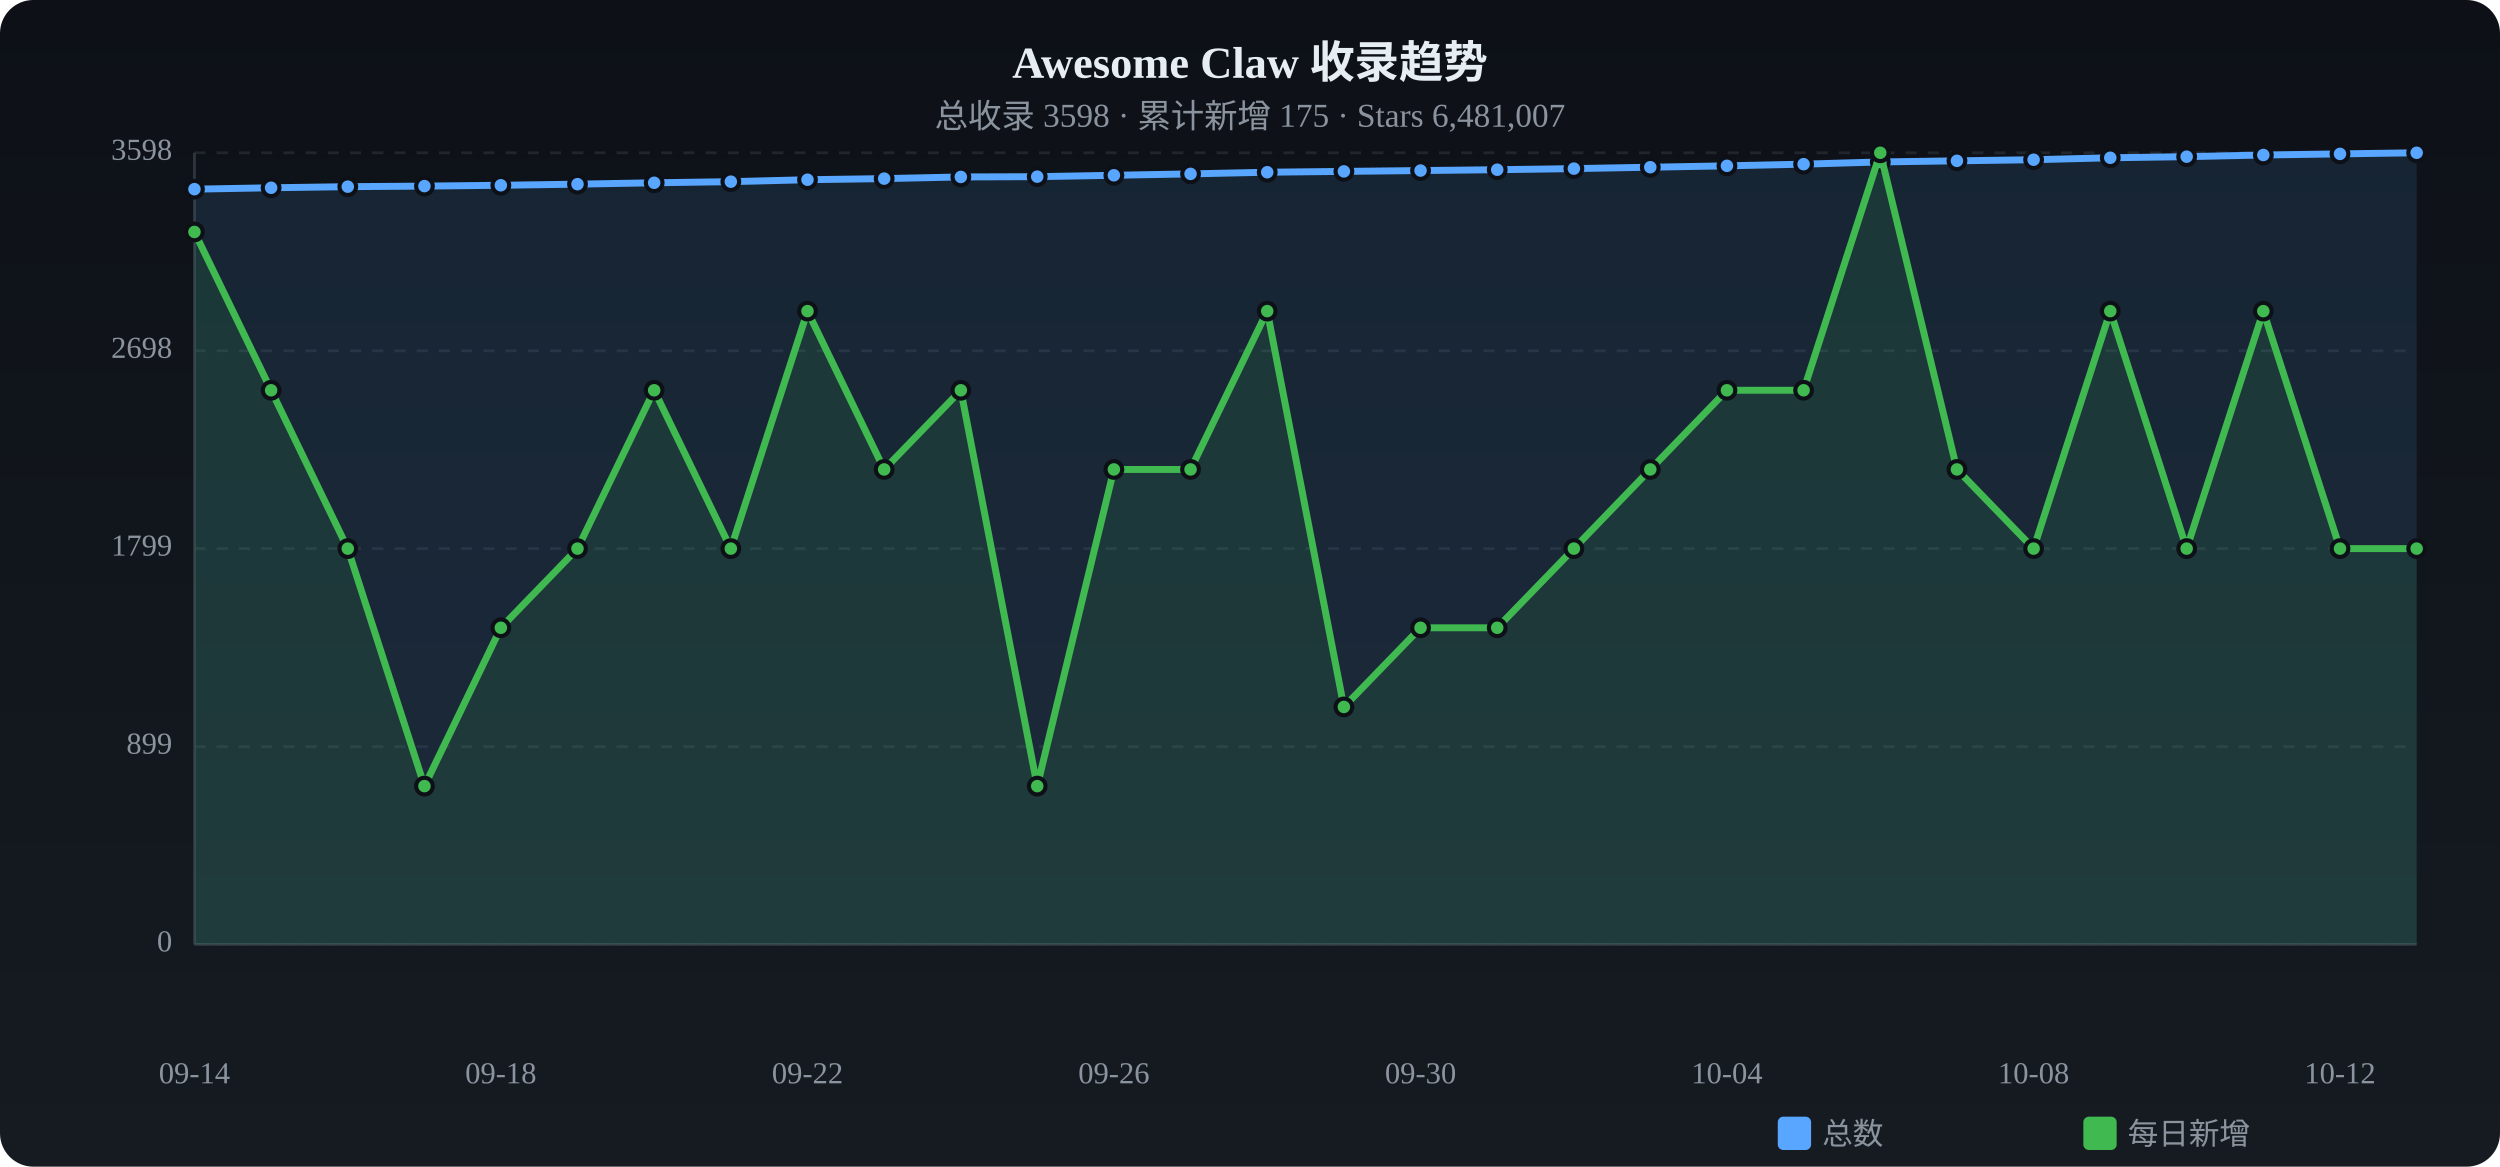
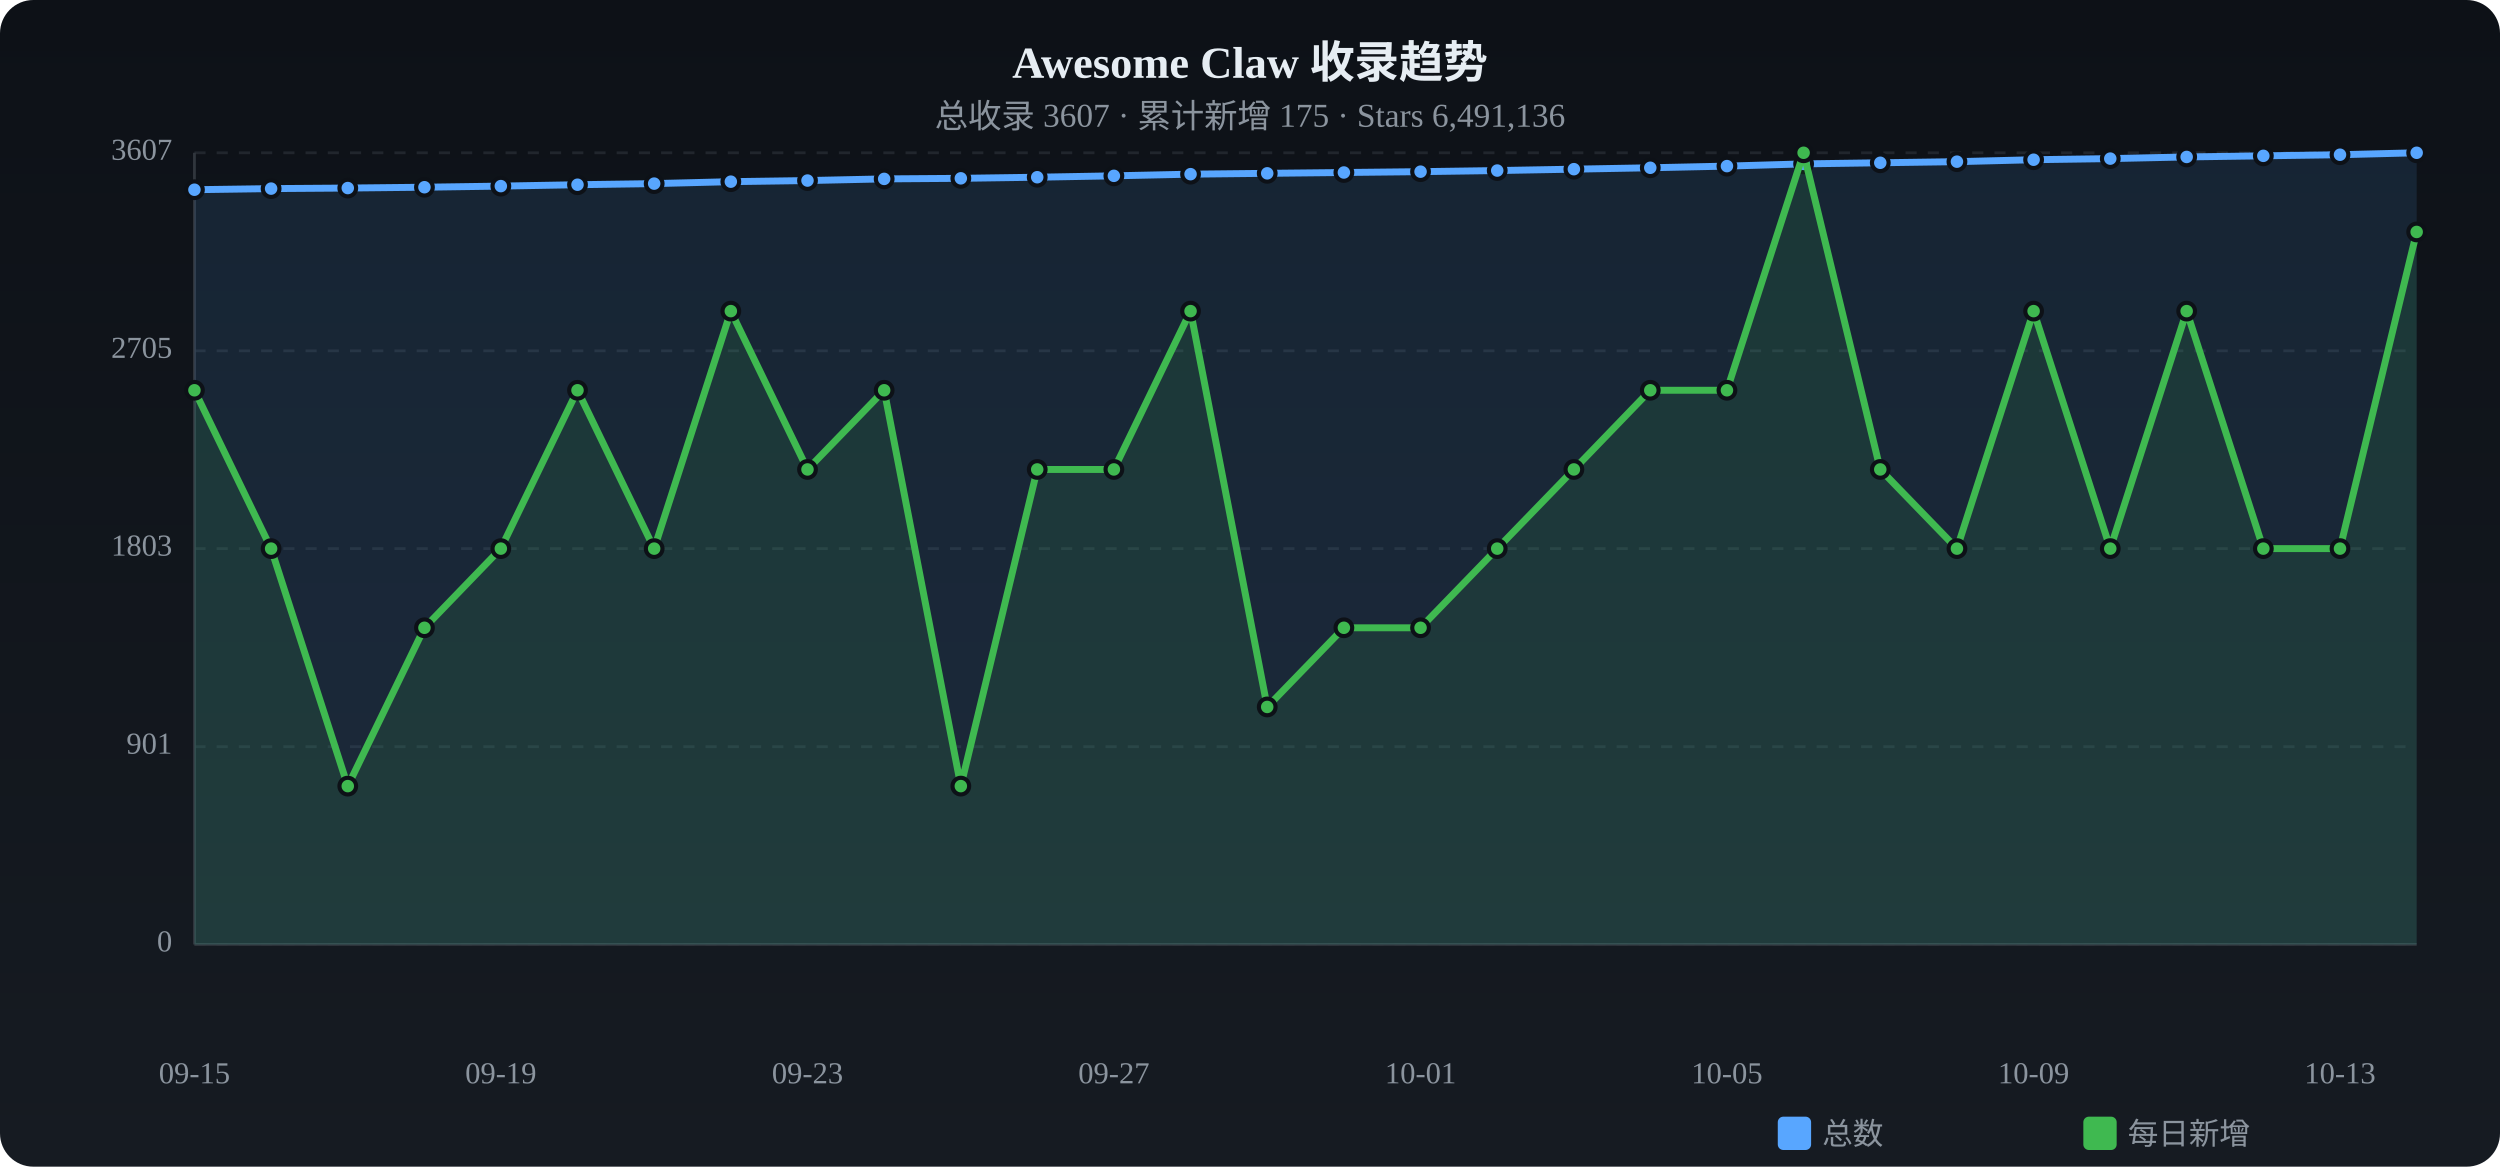
<svg xmlns="http://www.w3.org/2000/svg" viewBox="0 0 900 420" width="900" height="420">
  <defs>
    <linearGradient id="tbg" x1="0%" y1="0%" x2="0%" y2="100%">
      <stop offset="0%" stop-color="#0d1117" />
      <stop offset="100%" stop-color="#161b22" />
    </linearGradient>
  </defs>
  <rect width="900" height="420" rx="12" fill="url(#tbg)" />
  <text x="450.0" y="28" text-anchor="middle" fill="#e6edf3" font-size="16" font-weight="bold">Awesome Claw 收录趋势</text>
-   <text x="450.0" y="46" text-anchor="middle" fill="#8b949e" font-size="12">总收录 3598 · 累计新增 175 · Stars 6,481,007</text>
+   <text x="450.0" y="46" text-anchor="middle" fill="#8b949e" font-size="12">总收录 3607 · 累计新增 175 · Stars 6,491,136</text>
  <text x="62" y="340.0" text-anchor="end" fill="#8b949e" font-size="11" dominant-baseline="middle">0</text>
  <line x1="70" y1="340.0" x2="870" y2="340.0" stroke="#21262d" stroke-dasharray="4 4" />
-   <text x="62" y="268.8" text-anchor="end" fill="#8b949e" font-size="11" dominant-baseline="middle">899</text>
+   <text x="62" y="268.8" text-anchor="end" fill="#8b949e" font-size="11" dominant-baseline="middle">901</text>
  <line x1="70" y1="268.8" x2="870" y2="268.8" stroke="#21262d" stroke-dasharray="4 4" />
-   <text x="62" y="197.5" text-anchor="end" fill="#8b949e" font-size="11" dominant-baseline="middle">1799</text>
+   <text x="62" y="197.5" text-anchor="end" fill="#8b949e" font-size="11" dominant-baseline="middle">1803</text>
  <line x1="70" y1="197.5" x2="870" y2="197.5" stroke="#21262d" stroke-dasharray="4 4" />
-   <text x="62" y="126.3" text-anchor="end" fill="#8b949e" font-size="11" dominant-baseline="middle">2698</text>
+   <text x="62" y="126.3" text-anchor="end" fill="#8b949e" font-size="11" dominant-baseline="middle">2705</text>
  <line x1="70" y1="126.3" x2="870" y2="126.3" stroke="#21262d" stroke-dasharray="4 4" />
-   <text x="62" y="55.0" text-anchor="end" fill="#8b949e" font-size="11" dominant-baseline="middle">3598</text>
+   <text x="62" y="55.0" text-anchor="end" fill="#8b949e" font-size="11" dominant-baseline="middle">3607</text>
  <line x1="70" y1="55.0" x2="870" y2="55.0" stroke="#21262d" stroke-dasharray="4 4" />
  <line x1="70" y1="55" x2="70" y2="340" stroke="#30363d" />
  <line x1="70" y1="340" x2="870" y2="340" stroke="#30363d" />
-   <path d="M70.0,68.1 L97.6,67.6 L125.2,67.2 L152.8,67.0 L180.3,66.7 L207.9,66.3 L235.5,65.8 L263.1,65.4 L290.7,64.7 L318.3,64.3 L345.9,63.7 L373.4,63.6 L401.0,63.1 L428.6,62.6 L456.2,62.0 L483.8,61.7 L511.4,61.4 L539.0,61.1 L566.6,60.7 L594.1,60.2 L621.7,59.7 L649.3,59.1 L676.9,58.3 L704.5,57.9 L732.1,57.5 L759.7,56.8 L787.2,56.4 L814.8,55.8 L842.4,55.4 L870.0,55.0 L870.0,340 L70.0,340 Z" fill="#58a6ff" opacity="0.12" />
-   <polyline points="70.0,68.1 97.6,67.6 125.2,67.2 152.8,67.0 180.3,66.7 207.9,66.3 235.5,65.8 263.1,65.4 290.7,64.7 318.3,64.3 345.9,63.7 373.4,63.6 401.0,63.1 428.6,62.6 456.2,62.0 483.8,61.7 511.4,61.4 539.0,61.1 566.6,60.7 594.1,60.2 621.7,59.7 649.3,59.1 676.9,58.3 704.5,57.9 732.1,57.5 759.7,56.8 787.2,56.4 814.8,55.8 842.4,55.4 870.0,55.0" fill="none" stroke="#58a6ff" stroke-width="2.5" stroke-linecap="round" stroke-linejoin="round" />
-   <circle cx="70.0" cy="68.1" r="3" fill="#58a6ff" stroke="#0d1117" stroke-width="1.5" />
-   <circle cx="97.6" cy="67.6" r="3" fill="#58a6ff" stroke="#0d1117" stroke-width="1.5" />
-   <circle cx="125.2" cy="67.2" r="3" fill="#58a6ff" stroke="#0d1117" stroke-width="1.5" />
-   <circle cx="152.8" cy="67.0" r="3" fill="#58a6ff" stroke="#0d1117" stroke-width="1.5" />
-   <circle cx="180.3" cy="66.7" r="3" fill="#58a6ff" stroke="#0d1117" stroke-width="1.5" />
-   <circle cx="207.9" cy="66.3" r="3" fill="#58a6ff" stroke="#0d1117" stroke-width="1.5" />
-   <circle cx="235.5" cy="65.8" r="3" fill="#58a6ff" stroke="#0d1117" stroke-width="1.5" />
+   <path d="M70.0,68.3 L97.6,67.9 L125.2,67.7 L152.8,67.4 L180.3,67.0 L207.9,66.5 L235.5,66.1 L263.1,65.4 L290.7,65.0 L318.3,64.4 L345.9,64.2 L373.4,63.8 L401.0,63.3 L428.6,62.7 L456.2,62.4 L483.8,62.1 L511.4,61.8 L539.0,61.4 L566.6,60.9 L594.1,60.4 L621.7,59.8 L649.3,59.0 L676.9,58.6 L704.5,58.2 L732.1,57.5 L759.7,57.1 L787.2,56.5 L814.8,56.1 L842.4,55.7 L870.0,55.0 L870.0,340 L70.0,340 Z" fill="#58a6ff" opacity="0.12" />
+   <polyline points="70.0,68.3 97.6,67.9 125.2,67.7 152.8,67.4 180.3,67.0 207.9,66.5 235.5,66.1 263.1,65.4 290.7,65.0 318.3,64.4 345.9,64.2 373.4,63.8 401.0,63.3 428.6,62.7 456.2,62.4 483.8,62.1 511.4,61.8 539.0,61.4 566.6,60.9 594.1,60.4 621.7,59.8 649.3,59.0 676.9,58.6 704.5,58.2 732.1,57.5 759.7,57.1 787.2,56.5 814.8,56.1 842.4,55.7 870.0,55.0" fill="none" stroke="#58a6ff" stroke-width="2.5" stroke-linecap="round" stroke-linejoin="round" />
+   <circle cx="70.0" cy="68.3" r="3" fill="#58a6ff" stroke="#0d1117" stroke-width="1.5" />
+   <circle cx="97.6" cy="67.9" r="3" fill="#58a6ff" stroke="#0d1117" stroke-width="1.5" />
+   <circle cx="125.2" cy="67.7" r="3" fill="#58a6ff" stroke="#0d1117" stroke-width="1.5" />
+   <circle cx="152.8" cy="67.4" r="3" fill="#58a6ff" stroke="#0d1117" stroke-width="1.5" />
+   <circle cx="180.3" cy="67.0" r="3" fill="#58a6ff" stroke="#0d1117" stroke-width="1.5" />
+   <circle cx="207.9" cy="66.5" r="3" fill="#58a6ff" stroke="#0d1117" stroke-width="1.5" />
+   <circle cx="235.5" cy="66.1" r="3" fill="#58a6ff" stroke="#0d1117" stroke-width="1.5" />
  <circle cx="263.1" cy="65.4" r="3" fill="#58a6ff" stroke="#0d1117" stroke-width="1.5" />
-   <circle cx="290.7" cy="64.7" r="3" fill="#58a6ff" stroke="#0d1117" stroke-width="1.5" />
-   <circle cx="318.3" cy="64.3" r="3" fill="#58a6ff" stroke="#0d1117" stroke-width="1.5" />
-   <circle cx="345.9" cy="63.7" r="3" fill="#58a6ff" stroke="#0d1117" stroke-width="1.5" />
-   <circle cx="373.4" cy="63.6" r="3" fill="#58a6ff" stroke="#0d1117" stroke-width="1.5" />
-   <circle cx="401.0" cy="63.1" r="3" fill="#58a6ff" stroke="#0d1117" stroke-width="1.5" />
-   <circle cx="428.6" cy="62.6" r="3" fill="#58a6ff" stroke="#0d1117" stroke-width="1.5" />
-   <circle cx="456.2" cy="62.0" r="3" fill="#58a6ff" stroke="#0d1117" stroke-width="1.5" />
-   <circle cx="483.8" cy="61.7" r="3" fill="#58a6ff" stroke="#0d1117" stroke-width="1.5" />
-   <circle cx="511.4" cy="61.4" r="3" fill="#58a6ff" stroke="#0d1117" stroke-width="1.5" />
-   <circle cx="539.0" cy="61.1" r="3" fill="#58a6ff" stroke="#0d1117" stroke-width="1.5" />
-   <circle cx="566.6" cy="60.7" r="3" fill="#58a6ff" stroke="#0d1117" stroke-width="1.5" />
-   <circle cx="594.1" cy="60.2" r="3" fill="#58a6ff" stroke="#0d1117" stroke-width="1.5" />
-   <circle cx="621.7" cy="59.7" r="3" fill="#58a6ff" stroke="#0d1117" stroke-width="1.5" />
-   <circle cx="649.3" cy="59.1" r="3" fill="#58a6ff" stroke="#0d1117" stroke-width="1.5" />
-   <circle cx="676.9" cy="58.3" r="3" fill="#58a6ff" stroke="#0d1117" stroke-width="1.5" />
-   <circle cx="704.5" cy="57.9" r="3" fill="#58a6ff" stroke="#0d1117" stroke-width="1.5" />
+   <circle cx="290.7" cy="65.0" r="3" fill="#58a6ff" stroke="#0d1117" stroke-width="1.5" />
+   <circle cx="318.3" cy="64.4" r="3" fill="#58a6ff" stroke="#0d1117" stroke-width="1.5" />
+   <circle cx="345.9" cy="64.2" r="3" fill="#58a6ff" stroke="#0d1117" stroke-width="1.5" />
+   <circle cx="373.4" cy="63.8" r="3" fill="#58a6ff" stroke="#0d1117" stroke-width="1.5" />
+   <circle cx="401.0" cy="63.3" r="3" fill="#58a6ff" stroke="#0d1117" stroke-width="1.5" />
+   <circle cx="428.6" cy="62.7" r="3" fill="#58a6ff" stroke="#0d1117" stroke-width="1.5" />
+   <circle cx="456.2" cy="62.4" r="3" fill="#58a6ff" stroke="#0d1117" stroke-width="1.5" />
+   <circle cx="483.8" cy="62.1" r="3" fill="#58a6ff" stroke="#0d1117" stroke-width="1.5" />
+   <circle cx="511.4" cy="61.8" r="3" fill="#58a6ff" stroke="#0d1117" stroke-width="1.5" />
+   <circle cx="539.0" cy="61.4" r="3" fill="#58a6ff" stroke="#0d1117" stroke-width="1.5" />
+   <circle cx="566.6" cy="60.9" r="3" fill="#58a6ff" stroke="#0d1117" stroke-width="1.5" />
+   <circle cx="594.1" cy="60.4" r="3" fill="#58a6ff" stroke="#0d1117" stroke-width="1.5" />
+   <circle cx="621.7" cy="59.8" r="3" fill="#58a6ff" stroke="#0d1117" stroke-width="1.5" />
+   <circle cx="649.3" cy="59.0" r="3" fill="#58a6ff" stroke="#0d1117" stroke-width="1.5" />
+   <circle cx="676.9" cy="58.6" r="3" fill="#58a6ff" stroke="#0d1117" stroke-width="1.5" />
+   <circle cx="704.5" cy="58.2" r="3" fill="#58a6ff" stroke="#0d1117" stroke-width="1.5" />
  <circle cx="732.1" cy="57.5" r="3" fill="#58a6ff" stroke="#0d1117" stroke-width="1.5" />
-   <circle cx="759.7" cy="56.8" r="3" fill="#58a6ff" stroke="#0d1117" stroke-width="1.5" />
-   <circle cx="787.2" cy="56.4" r="3" fill="#58a6ff" stroke="#0d1117" stroke-width="1.5" />
-   <circle cx="814.8" cy="55.8" r="3" fill="#58a6ff" stroke="#0d1117" stroke-width="1.5" />
-   <circle cx="842.4" cy="55.4" r="3" fill="#58a6ff" stroke="#0d1117" stroke-width="1.5" />
+   <circle cx="759.7" cy="57.1" r="3" fill="#58a6ff" stroke="#0d1117" stroke-width="1.5" />
+   <circle cx="787.2" cy="56.5" r="3" fill="#58a6ff" stroke="#0d1117" stroke-width="1.5" />
+   <circle cx="814.8" cy="56.1" r="3" fill="#58a6ff" stroke="#0d1117" stroke-width="1.5" />
+   <circle cx="842.4" cy="55.7" r="3" fill="#58a6ff" stroke="#0d1117" stroke-width="1.5" />
  <circle cx="870.0" cy="55.0" r="3" fill="#58a6ff" stroke="#0d1117" stroke-width="1.5" />
-   <path d="M70.0,83.5 L97.6,140.5 L125.2,197.5 L152.8,283.0 L180.3,226.0 L207.9,197.5 L235.5,140.5 L263.1,197.5 L290.7,112.0 L318.3,169.0 L345.9,140.5 L373.4,283.0 L401.0,169.0 L428.6,169.0 L456.2,112.0 L483.8,254.5 L511.4,226.0 L539.0,226.0 L566.6,197.5 L594.1,169.0 L621.7,140.5 L649.3,140.5 L676.9,55.0 L704.5,169.0 L732.1,197.5 L759.7,112.0 L787.2,197.5 L814.8,112.0 L842.4,197.5 L870.0,197.5 L870.0,340 L70.0,340 Z" fill="#3fb950" opacity="0.12" />
-   <polyline points="70.0,83.5 97.6,140.5 125.2,197.5 152.8,283.0 180.3,226.0 207.9,197.5 235.5,140.5 263.1,197.5 290.7,112.0 318.3,169.0 345.9,140.5 373.4,283.0 401.0,169.0 428.6,169.0 456.2,112.0 483.8,254.5 511.4,226.0 539.0,226.0 566.6,197.5 594.1,169.0 621.7,140.5 649.3,140.5 676.9,55.0 704.5,169.0 732.1,197.5 759.7,112.0 787.2,197.5 814.8,112.0 842.4,197.5 870.0,197.5" fill="none" stroke="#3fb950" stroke-width="2.5" stroke-linecap="round" stroke-linejoin="round" />
-   <circle cx="70.0" cy="83.5" r="3" fill="#3fb950" stroke="#0d1117" stroke-width="1.5" />
-   <circle cx="97.6" cy="140.5" r="3" fill="#3fb950" stroke="#0d1117" stroke-width="1.5" />
-   <circle cx="125.2" cy="197.5" r="3" fill="#3fb950" stroke="#0d1117" stroke-width="1.5" />
-   <circle cx="152.8" cy="283.0" r="3" fill="#3fb950" stroke="#0d1117" stroke-width="1.5" />
-   <circle cx="180.3" cy="226.0" r="3" fill="#3fb950" stroke="#0d1117" stroke-width="1.5" />
-   <circle cx="207.9" cy="197.5" r="3" fill="#3fb950" stroke="#0d1117" stroke-width="1.5" />
-   <circle cx="235.5" cy="140.5" r="3" fill="#3fb950" stroke="#0d1117" stroke-width="1.5" />
-   <circle cx="263.1" cy="197.5" r="3" fill="#3fb950" stroke="#0d1117" stroke-width="1.5" />
-   <circle cx="290.7" cy="112.0" r="3" fill="#3fb950" stroke="#0d1117" stroke-width="1.5" />
-   <circle cx="318.3" cy="169.0" r="3" fill="#3fb950" stroke="#0d1117" stroke-width="1.5" />
-   <circle cx="345.9" cy="140.5" r="3" fill="#3fb950" stroke="#0d1117" stroke-width="1.5" />
-   <circle cx="373.4" cy="283.0" r="3" fill="#3fb950" stroke="#0d1117" stroke-width="1.5" />
+   <path d="M70.0,140.5 L97.6,197.5 L125.2,283.0 L152.8,226.0 L180.3,197.5 L207.9,140.5 L235.5,197.5 L263.1,112.0 L290.7,169.0 L318.3,140.5 L345.9,283.0 L373.4,169.0 L401.0,169.0 L428.6,112.0 L456.2,254.5 L483.8,226.0 L511.4,226.0 L539.0,197.5 L566.6,169.0 L594.1,140.5 L621.7,140.5 L649.3,55.0 L676.9,169.0 L704.5,197.5 L732.1,112.0 L759.7,197.5 L787.2,112.0 L814.8,197.5 L842.4,197.5 L870.0,83.5 L870.0,340 L70.0,340 Z" fill="#3fb950" opacity="0.12" />
+   <polyline points="70.0,140.5 97.6,197.5 125.2,283.0 152.8,226.0 180.3,197.5 207.9,140.5 235.5,197.5 263.1,112.0 290.7,169.0 318.3,140.5 345.9,283.0 373.4,169.0 401.0,169.0 428.6,112.0 456.2,254.5 483.8,226.0 511.4,226.0 539.0,197.5 566.6,169.0 594.1,140.5 621.7,140.5 649.3,55.0 676.9,169.0 704.5,197.5 732.1,112.0 759.7,197.5 787.2,112.0 814.8,197.5 842.4,197.5 870.0,83.5" fill="none" stroke="#3fb950" stroke-width="2.5" stroke-linecap="round" stroke-linejoin="round" />
+   <circle cx="70.0" cy="140.5" r="3" fill="#3fb950" stroke="#0d1117" stroke-width="1.5" />
+   <circle cx="97.6" cy="197.5" r="3" fill="#3fb950" stroke="#0d1117" stroke-width="1.5" />
+   <circle cx="125.2" cy="283.0" r="3" fill="#3fb950" stroke="#0d1117" stroke-width="1.5" />
+   <circle cx="152.8" cy="226.0" r="3" fill="#3fb950" stroke="#0d1117" stroke-width="1.5" />
+   <circle cx="180.3" cy="197.5" r="3" fill="#3fb950" stroke="#0d1117" stroke-width="1.5" />
+   <circle cx="207.9" cy="140.5" r="3" fill="#3fb950" stroke="#0d1117" stroke-width="1.5" />
+   <circle cx="235.5" cy="197.5" r="3" fill="#3fb950" stroke="#0d1117" stroke-width="1.5" />
+   <circle cx="263.1" cy="112.0" r="3" fill="#3fb950" stroke="#0d1117" stroke-width="1.5" />
+   <circle cx="290.7" cy="169.0" r="3" fill="#3fb950" stroke="#0d1117" stroke-width="1.5" />
+   <circle cx="318.3" cy="140.5" r="3" fill="#3fb950" stroke="#0d1117" stroke-width="1.5" />
+   <circle cx="345.9" cy="283.0" r="3" fill="#3fb950" stroke="#0d1117" stroke-width="1.5" />
+   <circle cx="373.4" cy="169.0" r="3" fill="#3fb950" stroke="#0d1117" stroke-width="1.5" />
  <circle cx="401.0" cy="169.0" r="3" fill="#3fb950" stroke="#0d1117" stroke-width="1.5" />
-   <circle cx="428.6" cy="169.0" r="3" fill="#3fb950" stroke="#0d1117" stroke-width="1.5" />
-   <circle cx="456.2" cy="112.0" r="3" fill="#3fb950" stroke="#0d1117" stroke-width="1.5" />
-   <circle cx="483.8" cy="254.5" r="3" fill="#3fb950" stroke="#0d1117" stroke-width="1.5" />
+   <circle cx="428.6" cy="112.0" r="3" fill="#3fb950" stroke="#0d1117" stroke-width="1.5" />
+   <circle cx="456.2" cy="254.5" r="3" fill="#3fb950" stroke="#0d1117" stroke-width="1.5" />
+   <circle cx="483.8" cy="226.0" r="3" fill="#3fb950" stroke="#0d1117" stroke-width="1.5" />
  <circle cx="511.4" cy="226.0" r="3" fill="#3fb950" stroke="#0d1117" stroke-width="1.5" />
-   <circle cx="539.0" cy="226.0" r="3" fill="#3fb950" stroke="#0d1117" stroke-width="1.5" />
-   <circle cx="566.6" cy="197.5" r="3" fill="#3fb950" stroke="#0d1117" stroke-width="1.5" />
-   <circle cx="594.1" cy="169.0" r="3" fill="#3fb950" stroke="#0d1117" stroke-width="1.5" />
+   <circle cx="539.0" cy="197.5" r="3" fill="#3fb950" stroke="#0d1117" stroke-width="1.5" />
+   <circle cx="566.6" cy="169.0" r="3" fill="#3fb950" stroke="#0d1117" stroke-width="1.5" />
+   <circle cx="594.1" cy="140.5" r="3" fill="#3fb950" stroke="#0d1117" stroke-width="1.5" />
  <circle cx="621.7" cy="140.5" r="3" fill="#3fb950" stroke="#0d1117" stroke-width="1.5" />
-   <circle cx="649.3" cy="140.5" r="3" fill="#3fb950" stroke="#0d1117" stroke-width="1.5" />
-   <circle cx="676.9" cy="55.0" r="3" fill="#3fb950" stroke="#0d1117" stroke-width="1.5" />
-   <circle cx="704.5" cy="169.0" r="3" fill="#3fb950" stroke="#0d1117" stroke-width="1.5" />
-   <circle cx="732.1" cy="197.5" r="3" fill="#3fb950" stroke="#0d1117" stroke-width="1.5" />
-   <circle cx="759.7" cy="112.0" r="3" fill="#3fb950" stroke="#0d1117" stroke-width="1.5" />
-   <circle cx="787.2" cy="197.5" r="3" fill="#3fb950" stroke="#0d1117" stroke-width="1.5" />
-   <circle cx="814.8" cy="112.0" r="3" fill="#3fb950" stroke="#0d1117" stroke-width="1.5" />
+   <circle cx="649.3" cy="55.0" r="3" fill="#3fb950" stroke="#0d1117" stroke-width="1.5" />
+   <circle cx="676.9" cy="169.0" r="3" fill="#3fb950" stroke="#0d1117" stroke-width="1.5" />
+   <circle cx="704.5" cy="197.5" r="3" fill="#3fb950" stroke="#0d1117" stroke-width="1.5" />
+   <circle cx="732.1" cy="112.0" r="3" fill="#3fb950" stroke="#0d1117" stroke-width="1.5" />
+   <circle cx="759.7" cy="197.5" r="3" fill="#3fb950" stroke="#0d1117" stroke-width="1.5" />
+   <circle cx="787.2" cy="112.0" r="3" fill="#3fb950" stroke="#0d1117" stroke-width="1.5" />
+   <circle cx="814.8" cy="197.5" r="3" fill="#3fb950" stroke="#0d1117" stroke-width="1.5" />
  <circle cx="842.4" cy="197.5" r="3" fill="#3fb950" stroke="#0d1117" stroke-width="1.5" />
-   <circle cx="870.0" cy="197.5" r="3" fill="#3fb950" stroke="#0d1117" stroke-width="1.5" />
-   <text x="70.0" y="390" text-anchor="middle" fill="#8b949e" font-size="11">09-14</text>
-   <text x="180.3" y="390" text-anchor="middle" fill="#8b949e" font-size="11">09-18</text>
-   <text x="290.7" y="390" text-anchor="middle" fill="#8b949e" font-size="11">09-22</text>
-   <text x="401.0" y="390" text-anchor="middle" fill="#8b949e" font-size="11">09-26</text>
-   <text x="511.4" y="390" text-anchor="middle" fill="#8b949e" font-size="11">09-30</text>
-   <text x="621.7" y="390" text-anchor="middle" fill="#8b949e" font-size="11">10-04</text>
-   <text x="732.1" y="390" text-anchor="middle" fill="#8b949e" font-size="11">10-08</text>
-   <text x="842.4" y="390" text-anchor="middle" fill="#8b949e" font-size="11">10-12</text>
+   <circle cx="870.0" cy="83.5" r="3" fill="#3fb950" stroke="#0d1117" stroke-width="1.5" />
+   <text x="70.0" y="390" text-anchor="middle" fill="#8b949e" font-size="11">09-15</text>
+   <text x="180.3" y="390" text-anchor="middle" fill="#8b949e" font-size="11">09-19</text>
+   <text x="290.7" y="390" text-anchor="middle" fill="#8b949e" font-size="11">09-23</text>
+   <text x="401.0" y="390" text-anchor="middle" fill="#8b949e" font-size="11">09-27</text>
+   <text x="511.4" y="390" text-anchor="middle" fill="#8b949e" font-size="11">10-01</text>
+   <text x="621.7" y="390" text-anchor="middle" fill="#8b949e" font-size="11">10-05</text>
+   <text x="732.1" y="390" text-anchor="middle" fill="#8b949e" font-size="11">10-09</text>
+   <text x="842.4" y="390" text-anchor="middle" fill="#8b949e" font-size="11">10-13</text>
  <rect x="640" y="402" width="12" height="12" rx="2" fill="#58a6ff" />
  <text x="656" y="412" fill="#8b949e" font-size="11">总数</text>
  <rect x="750" y="402" width="12" height="12" rx="2" fill="#3fb950" />
  <text x="766" y="412" fill="#8b949e" font-size="11">每日新增</text>
</svg>
